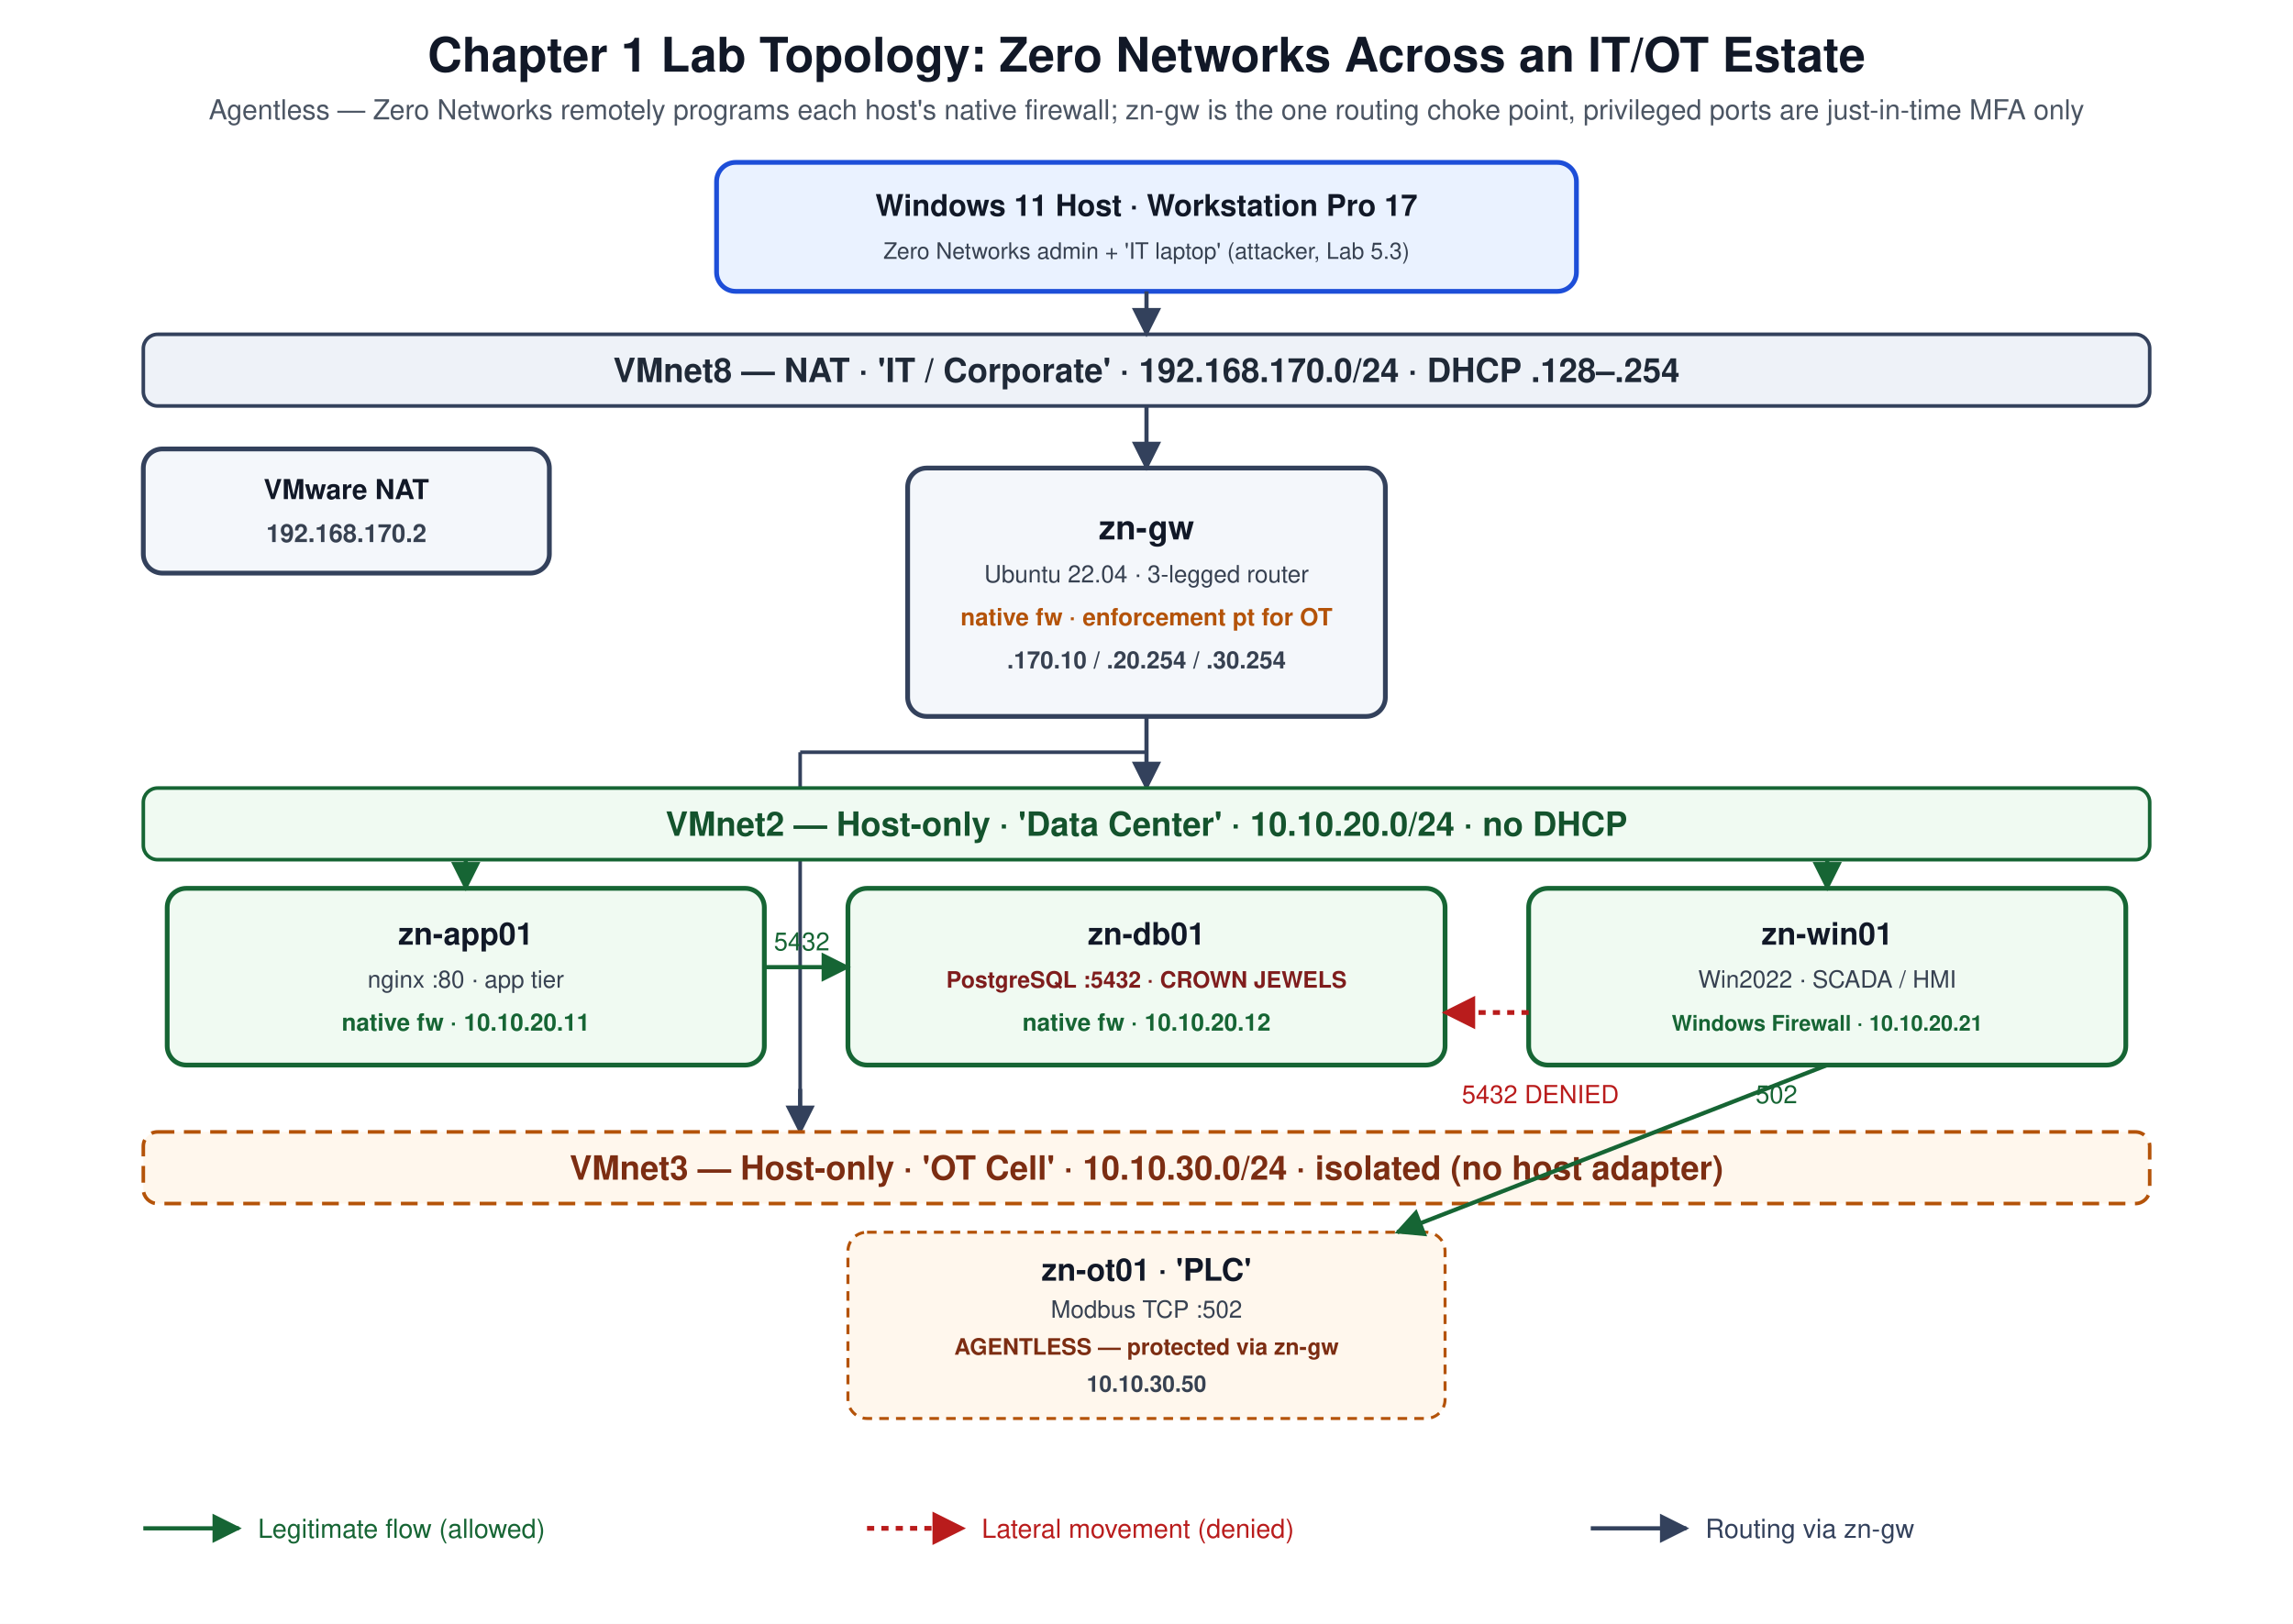
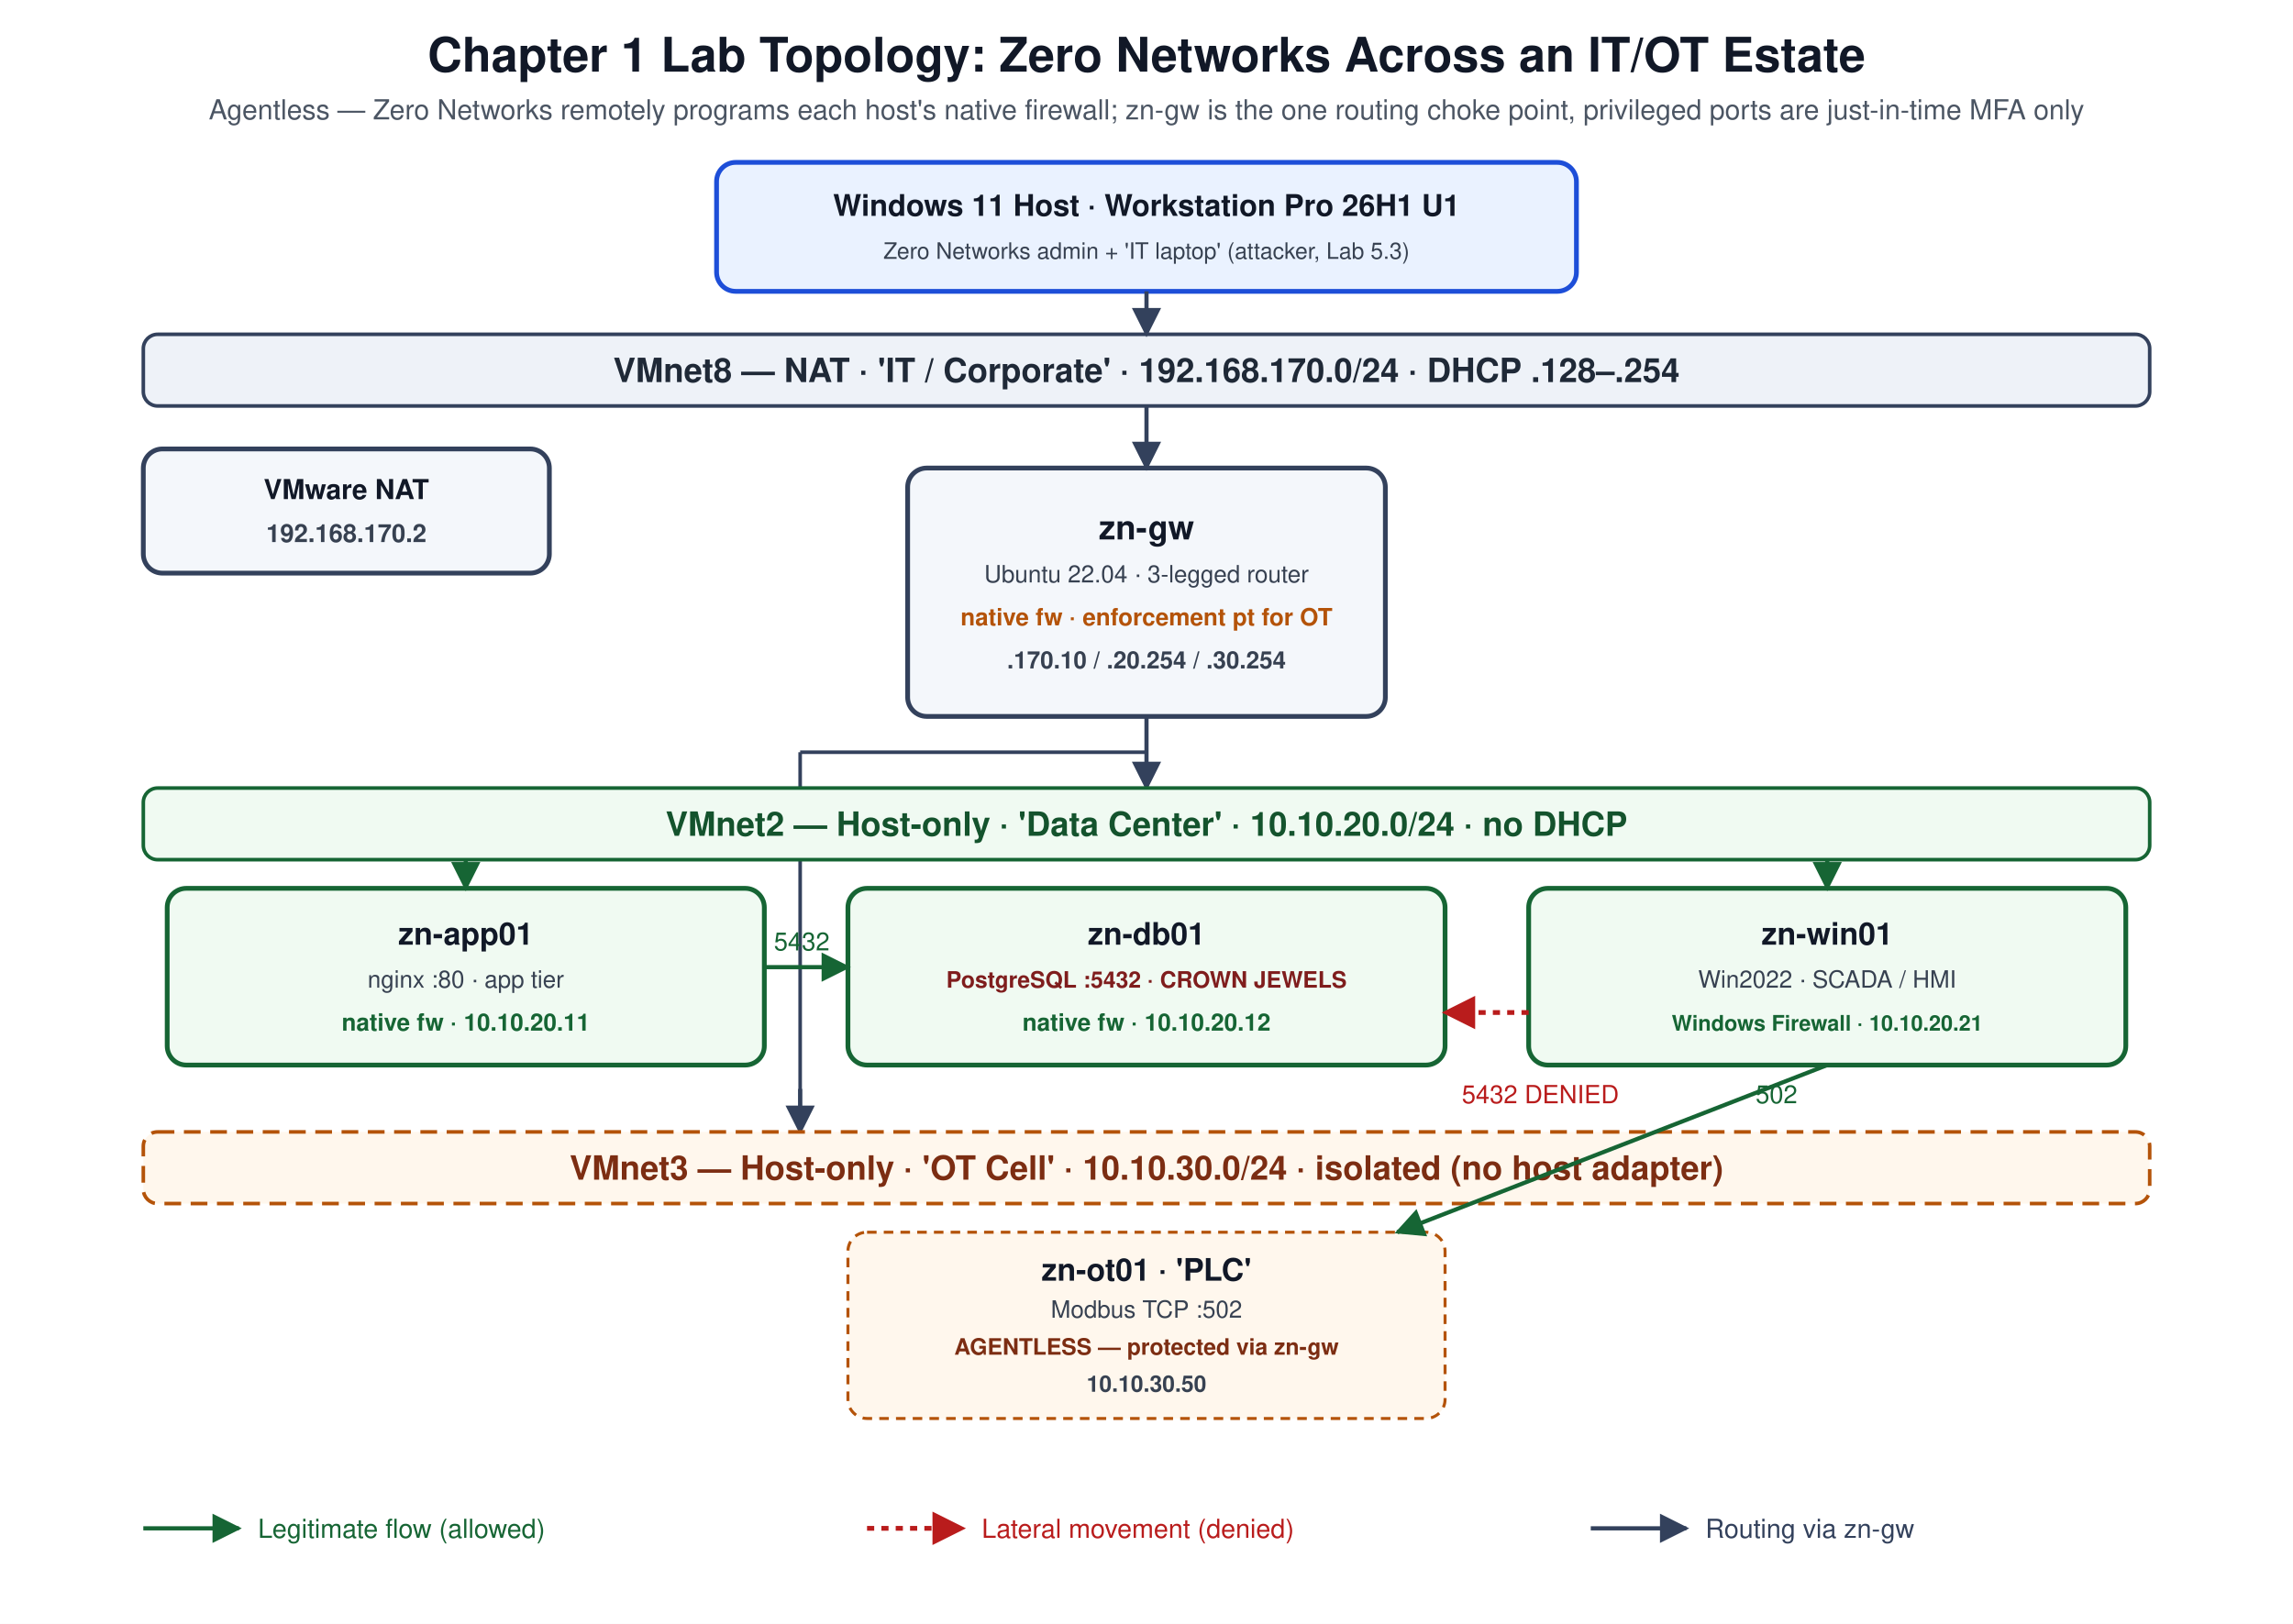
<svg xmlns="http://www.w3.org/2000/svg" viewBox="0 0 960 680" font-family="Helvetica, Arial, sans-serif">
  <defs>
    <marker id="arrow-alt" viewBox="0 0 10 10" refX="9" refY="5" markerWidth="7" markerHeight="7" orient="auto-start-reverse">
      <path d="M0,0 L10,5 L0,10 z" fill="#166534" />
    </marker>
    <marker id="arrow-mgmt" viewBox="0 0 10 10" refX="9" refY="5" markerWidth="7" markerHeight="7" orient="auto-start-reverse">
      <path d="M0,0 L10,5 L0,10 z" fill="#33415c" />
    </marker>
    <marker id="arrow-warn" viewBox="0 0 10 10" refX="9" refY="5" markerWidth="7" markerHeight="7" orient="auto-start-reverse">
      <path d="M0,0 L10,5 L0,10 z" fill="#b91c1c" />
    </marker>
  </defs>
  <rect x="0" y="0" width="960" height="680" fill="#ffffff" />
  <text x="480.0" y="30" text-anchor="middle" font-size="20" font-weight="700" fill="#111827">Chapter 1 Lab Topology: Zero Networks Across an IT/OT Estate</text>
  <text x="480.0" y="50" text-anchor="middle" font-size="11.6" fill="#4b5563">Agentless — Zero Networks remotely programs each host's native firewall; zn-gw is the one routing choke point, privileged ports are just-in-time MFA only</text>
  <rect x="300" y="68" width="360" height="54" rx="8" fill="#eaf2ff" stroke="#1d4ed8" stroke-width="2" />
-   <text x="480.0" y="90.4" text-anchor="middle" font-size="12.5" font-weight="700" fill="#111827">Windows 11 Host · Workstation Pro 17</text>
+   <text x="480.0" y="90.4" text-anchor="middle" font-size="12.5" font-weight="700" fill="#111827">Windows 11 Host · Workstation Pro 26H1 U1</text>
  <text x="480.0" y="108.4" text-anchor="middle" font-size="9.5" font-weight="400" fill="#374151">Zero Networks admin + 'IT laptop' (attacker, Lab 5.3)</text>
  <rect x="60" y="140" width="840" height="30" rx="6" fill="#eef2f8" stroke="#33415c" stroke-width="1.5" />
  <text x="480.0" y="160.0" text-anchor="middle" font-size="14" font-weight="600" fill="#1f2937">VMnet8 — NAT · 'IT / Corporate' · 192.168.170.0/24 · DHCP .128–.254</text>
  <rect x="60" y="188" width="170" height="52" rx="8" fill="#f4f7fb" stroke="#33415c" stroke-width="2" />
  <text x="145.0" y="209.0" text-anchor="middle" font-size="11.5" font-weight="700" fill="#111827">VMware NAT</text>
  <text x="145.0" y="227.0" text-anchor="middle" font-size="10.5" font-weight="700" fill="#374151">192.168.170.2</text>
  <line x1="480" y1="122" x2="480" y2="140" stroke="#33415c" stroke-width="1.75" marker-end="url(#arrow-mgmt)" />
  <rect x="380" y="196" width="200" height="104" rx="8" fill="#f4f7fb" stroke="#33415c" stroke-width="2" />
  <text x="480.0" y="225.9" text-anchor="middle" font-size="14" font-weight="700" fill="#111827">zn-gw</text>
  <text x="480.0" y="243.9" text-anchor="middle" font-size="10" font-weight="400" fill="#374151">Ubuntu 22.04 · 3-legged router</text>
  <text x="480.0" y="261.9" text-anchor="middle" font-size="10" font-weight="700" fill="#b45309">native fw · enforcement pt for OT</text>
  <text x="480.0" y="279.9" text-anchor="middle" font-size="10" font-weight="700" fill="#374151">.170.10 / .20.254 / .30.254</text>
  <line x1="480" y1="170" x2="480" y2="196" stroke="#33415c" stroke-width="1.75" marker-end="url(#arrow-mgmt)" />
  <line x1="480" y1="315" x2="335" y2="315" stroke="#33415c" stroke-width="1.5" />
  <line x1="335" y1="315" x2="335" y2="468" stroke="#33415c" stroke-width="1.5" />
  <line x1="480" y1="300" x2="480" y2="330" stroke="#33415c" stroke-width="1.75" marker-end="url(#arrow-mgmt)" />
  <rect x="60" y="330" width="840" height="30" rx="6" fill="#f0faf2" stroke="#166534" stroke-width="1.5" />
  <text x="480.0" y="350.0" text-anchor="middle" font-size="14" font-weight="600" fill="#14532d">VMnet2 — Host-only · 'Data Center' · 10.10.20.0/24 · no DHCP</text>
  <rect x="70" y="372" width="250" height="74" rx="8" fill="#f0faf2" stroke="#166534" stroke-width="2" />
  <text x="195.0" y="395.6" text-anchor="middle" font-size="13" font-weight="700" fill="#111827">zn-app01</text>
  <text x="195.0" y="413.6" text-anchor="middle" font-size="10" font-weight="400" fill="#374151">nginx :80 · app tier</text>
  <text x="195.0" y="431.6" text-anchor="middle" font-size="10" font-weight="700" fill="#166534">native fw · 10.10.20.11</text>
  <rect x="355" y="372" width="250" height="74" rx="8" fill="#f0faf2" stroke="#166534" stroke-width="2" />
  <text x="480.0" y="395.6" text-anchor="middle" font-size="13" font-weight="700" fill="#111827">zn-db01</text>
  <text x="480.0" y="413.6" text-anchor="middle" font-size="9.5" font-weight="700" fill="#7f1d1d">PostgreSQL :5432 · CROWN JEWELS</text>
  <text x="480.0" y="431.6" text-anchor="middle" font-size="10" font-weight="700" fill="#166534">native fw · 10.10.20.12</text>
  <rect x="640" y="372" width="250" height="74" rx="8" fill="#f0faf2" stroke="#166534" stroke-width="2" />
  <text x="765.0" y="395.6" text-anchor="middle" font-size="13" font-weight="700" fill="#111827">zn-win01</text>
  <text x="765.0" y="413.6" text-anchor="middle" font-size="10" font-weight="400" fill="#374151">Win2022 · SCADA / HMI</text>
  <text x="765.0" y="431.6" text-anchor="middle" font-size="9" font-weight="700" fill="#166534">Windows Firewall · 10.10.20.21</text>
  <line x1="195" y1="360" x2="195" y2="372" stroke="#166534" stroke-width="1.75" marker-end="url(#arrow-alt)" />
  <line x1="765" y1="360" x2="765" y2="372" stroke="#166534" stroke-width="1.75" marker-end="url(#arrow-alt)" />
  <line x1="320" y1="405" x2="355" y2="405" stroke="#166534" stroke-width="1.75" marker-end="url(#arrow-alt)" />
  <text x="324" y="398" font-size="10.5" fill="#166534">5432</text>
  <line x1="640" y1="424" x2="605" y2="424" stroke="#b91c1c" stroke-width="2" stroke-dasharray="3 3" marker-end="url(#arrow-warn)" />
  <text x="612" y="462" font-size="10.5" fill="#b91c1c">5432 DENIED</text>
  <line x1="335" y1="456" x2="335" y2="474" stroke="#33415c" stroke-width="1.75" marker-end="url(#arrow-mgmt)" />
  <rect x="60" y="474" width="840" height="30" rx="6" fill="#fff7ed" stroke="#b45309" stroke-width="1.5" stroke-dasharray="7 4" />
  <text x="480.0" y="494.0" text-anchor="middle" font-size="14" font-weight="600" fill="#7c2d12">VMnet3 — Host-only · 'OT Cell' · 10.10.30.0/24 · isolated (no host adapter)</text>
  <rect x="355" y="516" width="250" height="78" rx="8" fill="#fff7ed" stroke="#b45309" stroke-width="1.25" stroke-dasharray="4 3" />
  <text x="480.0" y="536.3" text-anchor="middle" font-size="13" font-weight="700" fill="#111827">zn-ot01 · 'PLC'</text>
  <text x="480.0" y="551.8" text-anchor="middle" font-size="10" font-weight="400" fill="#374151">Modbus TCP :502</text>
  <text x="480.0" y="567.3" text-anchor="middle" font-size="9.5" font-weight="700" fill="#7c2d12">AGENTLESS — protected via zn-gw</text>
  <text x="480.0" y="582.8" text-anchor="middle" font-size="9.5" font-weight="700" fill="#374151">10.10.30.50</text>
  <line x1="765" y1="446" x2="585" y2="516" stroke="#166534" stroke-width="1.75" marker-end="url(#arrow-alt)" />
  <text x="735" y="462" font-size="10.5" fill="#166534">502</text>
  <line x1="60" y1="640" x2="100" y2="640" stroke="#166534" stroke-width="1.75" marker-end="url(#arrow-alt)" />
  <text x="108" y="644" font-size="11" fill="#166534">Legitimate flow (allowed)</text>
  <line x1="363" y1="640" x2="403" y2="640" stroke="#b91c1c" stroke-width="2" stroke-dasharray="3 3" marker-end="url(#arrow-warn)" />
  <text x="411" y="644" font-size="11" fill="#b91c1c">Lateral movement (denied)</text>
  <line x1="666" y1="640" x2="706" y2="640" stroke="#33415c" stroke-width="1.75" marker-end="url(#arrow-mgmt)" />
  <text x="714" y="644" font-size="11" fill="#33415c">Routing via zn-gw</text>
</svg>
